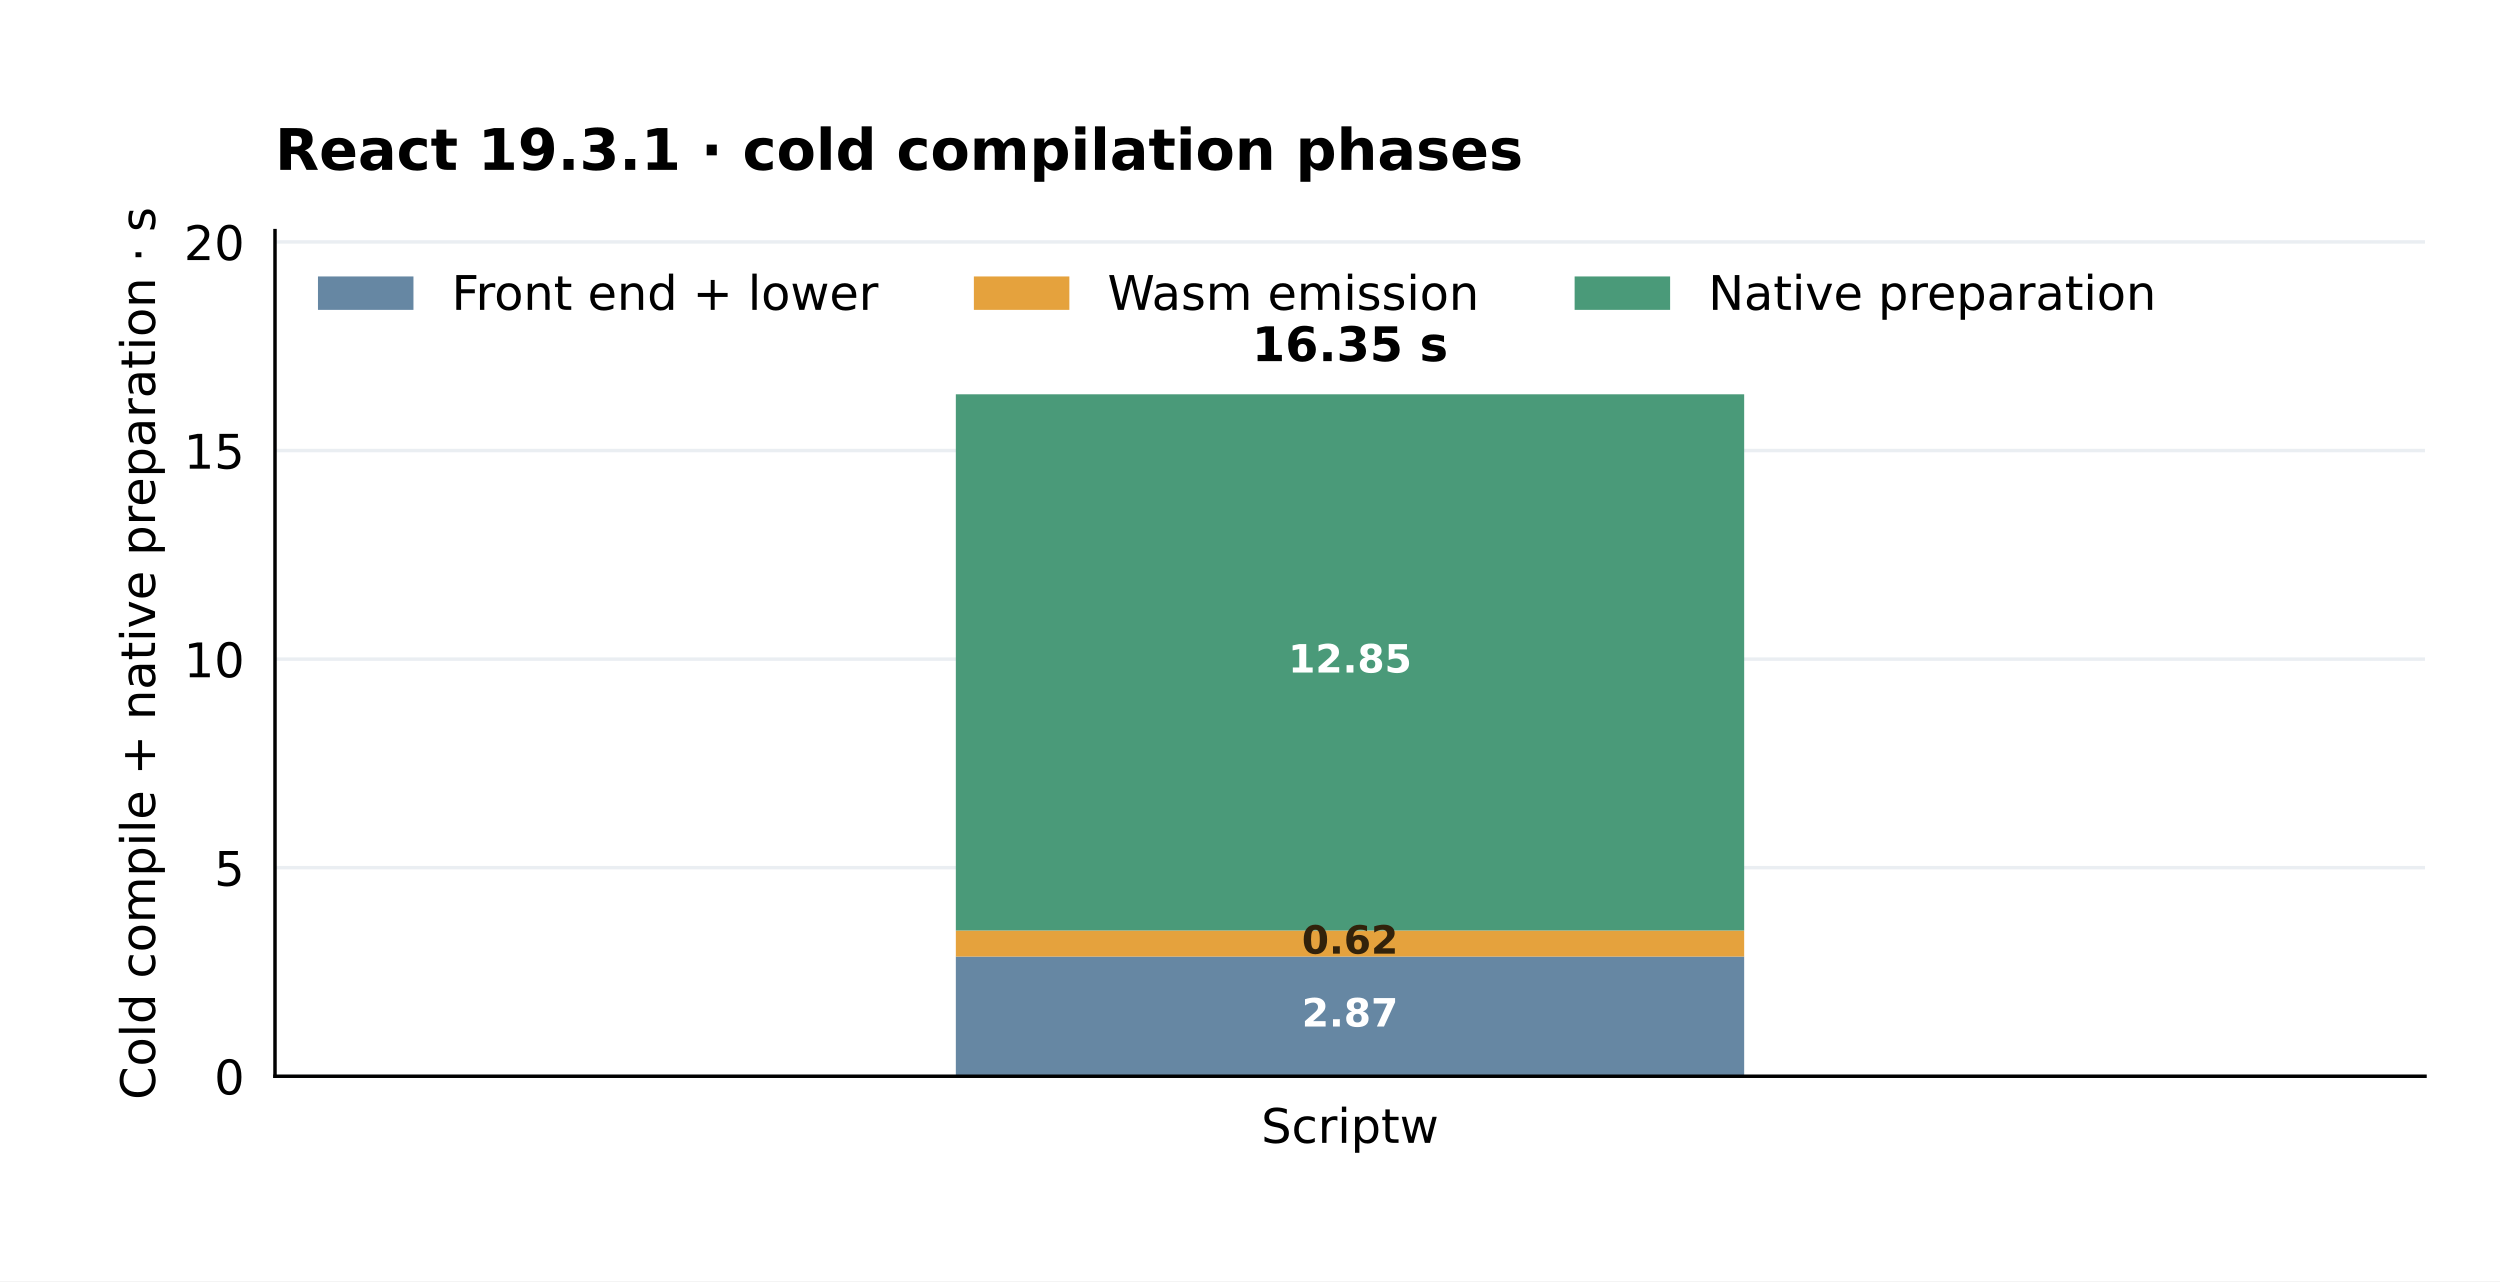
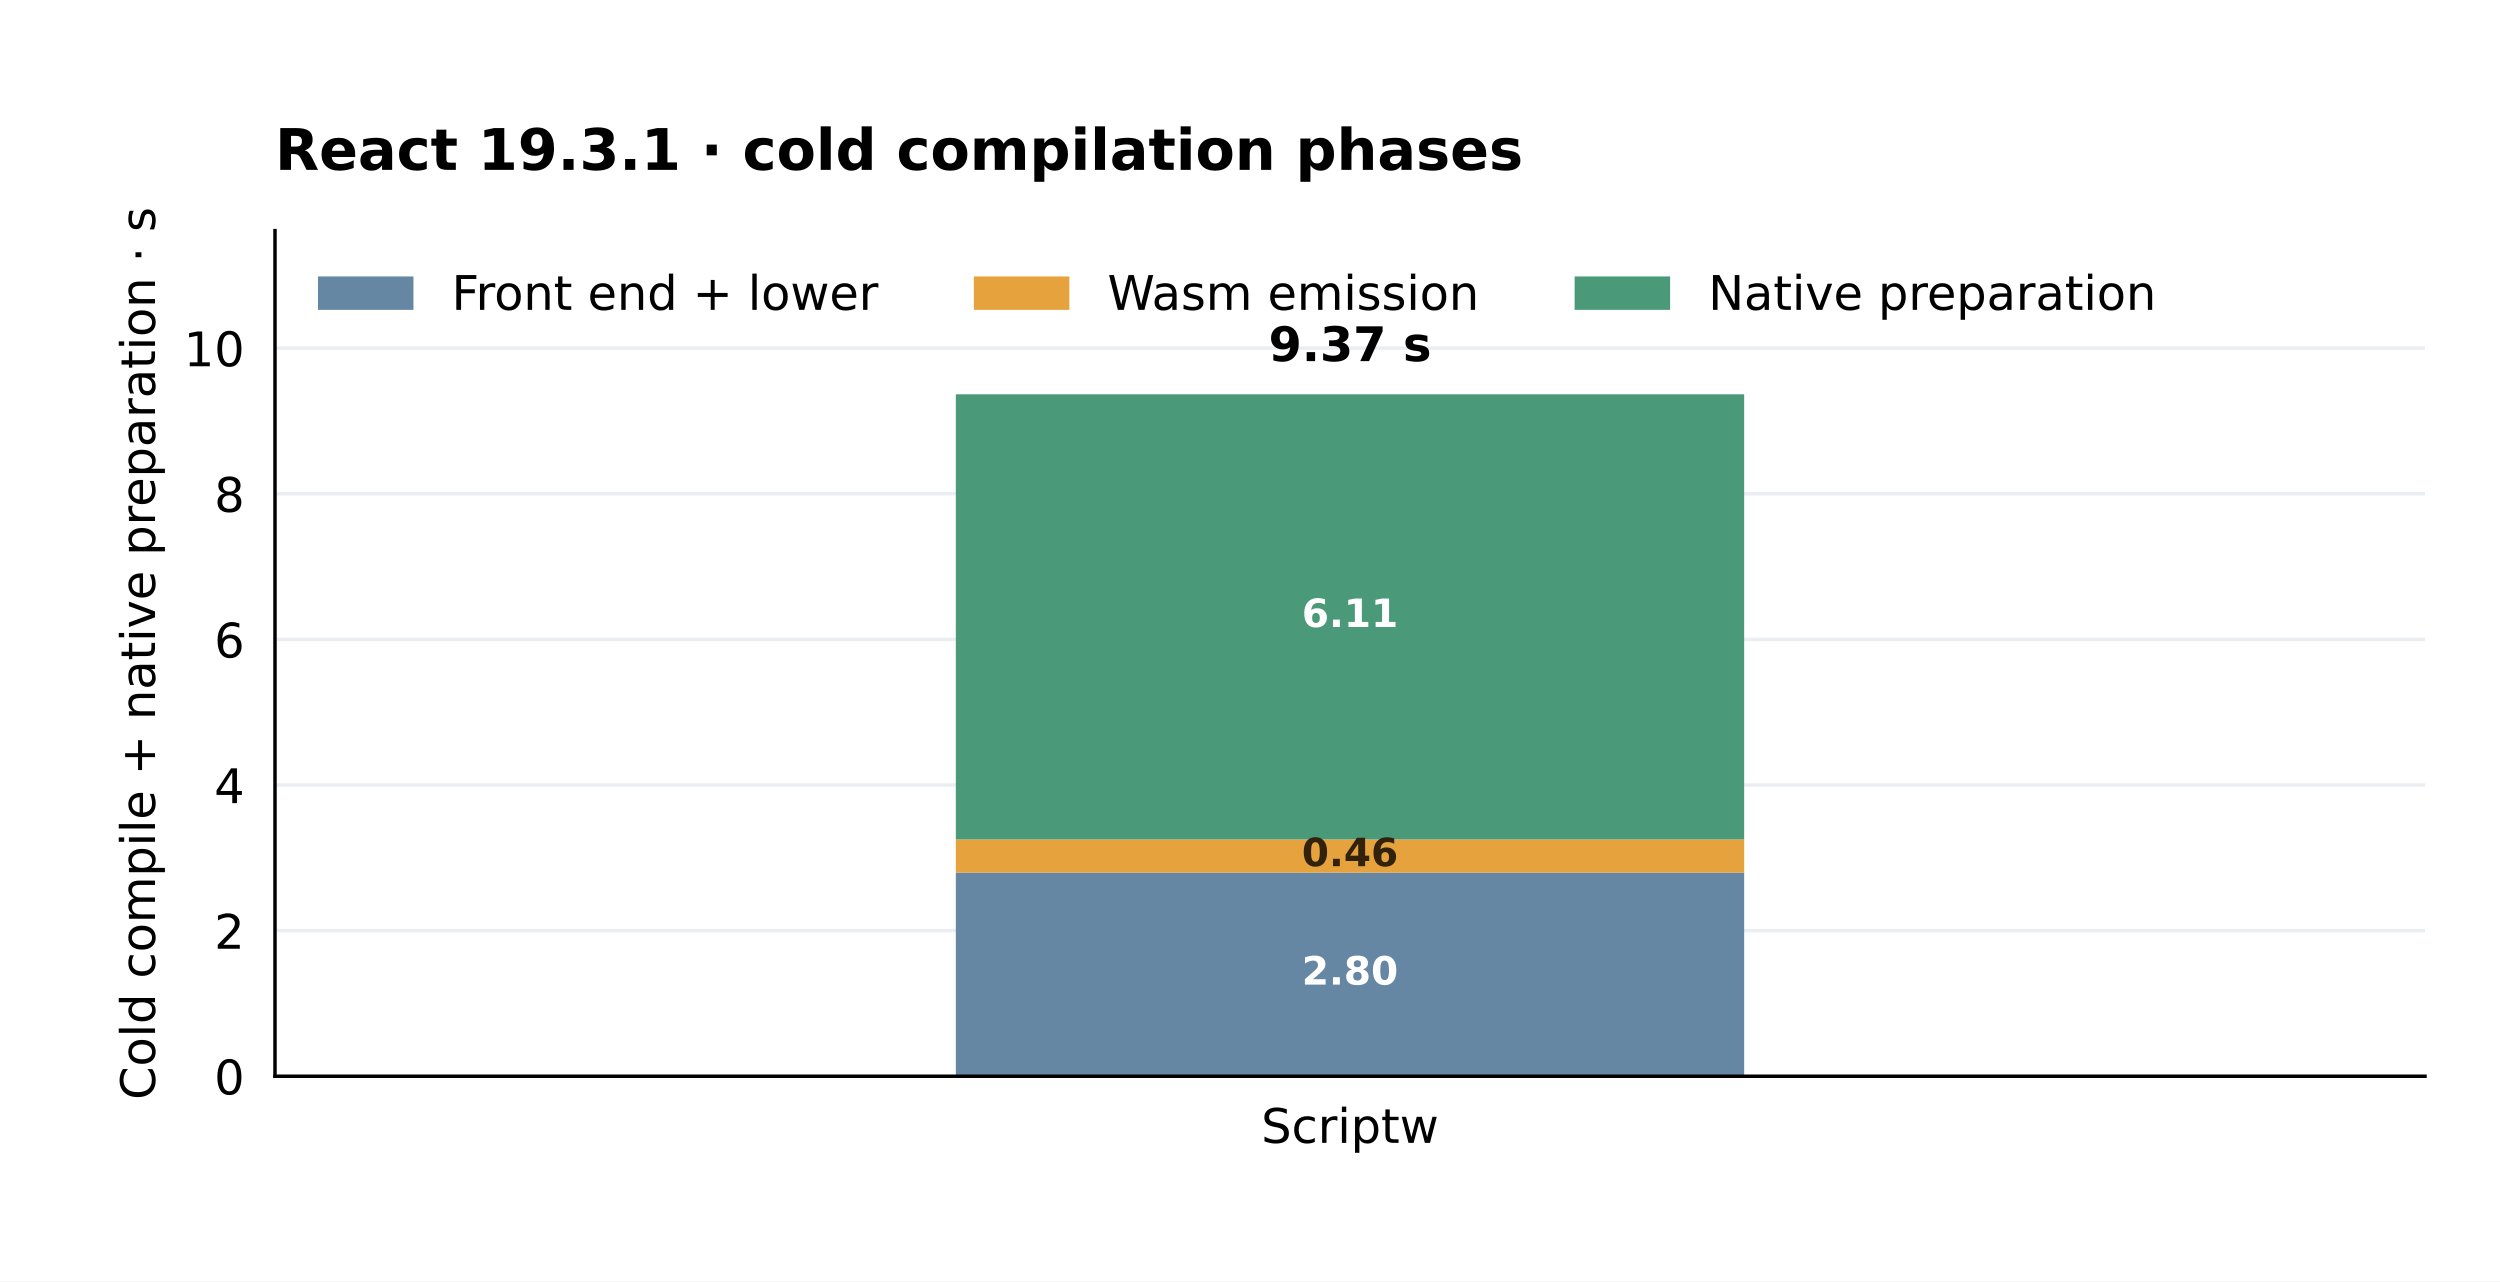
<svg xmlns="http://www.w3.org/2000/svg" width="576pt" height="295.2pt" viewBox="0 0 576 295.2" version="1.1">
  <defs>
    <style type="text/css">*{stroke-linejoin: round; stroke-linecap: butt}</style>
  </defs>
  <g id="figure_1">
    <g id="patch_1">
      <path d="M 0 295.2 L 576 295.2 L 576 0 L 0 0 z " style="fill: #ffffff" />
    </g>
    <g id="axes_1">
      <g id="patch_2">
        <path d="M 63.36 247.968 L 558.72 247.968 L 558.72 53.136 L 63.36 53.136 z " style="fill: #ffffff" />
      </g>
      <g id="matplotlib.axis_1">
        <g id="xtick_1">
          <g id="line2d_1" />
          <g id="text_1">
            <text style="font-size: 11px; font-family: 'DejaVu Sans'; text-anchor: middle" x="311.04" y="263.326" transform="rotate(-0 311.04 263.3263)">Scriptw</text>
          </g>
        </g>
      </g>
      <g id="matplotlib.axis_2">
        <g id="ytick_1">
          <g id="line2d_2">
            <path d="M 63.36 247.968 L 558.72 247.968 " clip-path="url(#pc5acb95793)" style="fill: none; stroke: #eaeef2; stroke-width: 0.8; stroke-linecap: square" />
          </g>
          <g id="line2d_3" />
          <g id="text_2">
            <text style="font-size: 11px; font-family: 'DejaVu Sans'; text-anchor: end" x="56.36" y="252.147" transform="rotate(-0 56.36 252.1467)">0</text>
          </g>
        </g>
        <g id="ytick_2">
          <g id="line2d_4">
-             <path d="M 63.36 199.913 L 558.72 199.913 " clip-path="url(#pc5acb95793)" style="fill: none; stroke: #eaeef2; stroke-width: 0.8; stroke-linecap: square" />
+             <path d="M 63.36 214.416 L 558.72 214.416 " clip-path="url(#pc5acb95793)" style="fill: none; stroke: #eaeef2; stroke-width: 0.8; stroke-linecap: square" />
          </g>
          <g id="line2d_5" />
          <g id="text_3">
-             <text style="font-size: 11px; font-family: 'DejaVu Sans'; text-anchor: end" x="56.36" y="204.091" transform="rotate(-0 56.36 204.0914)">5</text>
+             <text style="font-size: 11px; font-family: 'DejaVu Sans'; text-anchor: end" x="56.36" y="218.594" transform="rotate(-0 56.36 218.5942)">2</text>
          </g>
        </g>
        <g id="ytick_3">
          <g id="line2d_6">
-             <path d="M 63.36 151.857 L 558.72 151.857 " clip-path="url(#pc5acb95793)" style="fill: none; stroke: #eaeef2; stroke-width: 0.8; stroke-linecap: square" />
+             <path d="M 63.36 180.863 L 558.72 180.863 " clip-path="url(#pc5acb95793)" style="fill: none; stroke: #eaeef2; stroke-width: 0.8; stroke-linecap: square" />
          </g>
          <g id="line2d_7" />
          <g id="text_4">
-             <text style="font-size: 11px; font-family: 'DejaVu Sans'; text-anchor: end" x="56.36" y="156.036" transform="rotate(-0 56.36 156.0361)">10</text>
+             <text style="font-size: 11px; font-family: 'DejaVu Sans'; text-anchor: end" x="56.36" y="185.042" transform="rotate(-0 56.36 185.0417)">4</text>
          </g>
        </g>
        <g id="ytick_4">
          <g id="line2d_8">
-             <path d="M 63.36 103.802 L 558.72 103.802 " clip-path="url(#pc5acb95793)" style="fill: none; stroke: #eaeef2; stroke-width: 0.8; stroke-linecap: square" />
+             <path d="M 63.36 147.311 L 558.72 147.311 " clip-path="url(#pc5acb95793)" style="fill: none; stroke: #eaeef2; stroke-width: 0.8; stroke-linecap: square" />
          </g>
          <g id="line2d_9" />
          <g id="text_5">
-             <text style="font-size: 11px; font-family: 'DejaVu Sans'; text-anchor: end" x="56.36" y="107.981" transform="rotate(-0 56.36 107.9808)">15</text>
+             <text style="font-size: 11px; font-family: 'DejaVu Sans'; text-anchor: end" x="56.36" y="151.489" transform="rotate(-0 56.36 151.4892)">6</text>
          </g>
        </g>
        <g id="ytick_5">
          <g id="line2d_10">
-             <path d="M 63.36 55.747 L 558.72 55.747 " clip-path="url(#pc5acb95793)" style="fill: none; stroke: #eaeef2; stroke-width: 0.8; stroke-linecap: square" />
+             <path d="M 63.36 113.758 L 558.72 113.758 " clip-path="url(#pc5acb95793)" style="fill: none; stroke: #eaeef2; stroke-width: 0.8; stroke-linecap: square" />
          </g>
          <g id="line2d_11" />
          <g id="text_6">
-             <text style="font-size: 11px; font-family: 'DejaVu Sans'; text-anchor: end" x="56.36" y="59.925" transform="rotate(-0 56.36 59.92548)">20</text>
+             <text style="font-size: 11px; font-family: 'DejaVu Sans'; text-anchor: end" x="56.36" y="117.937" transform="rotate(-0 56.36 117.9367)">8</text>
          </g>
        </g>
-         <g id="text_7">
+         <g id="ytick_6">
+           <g id="line2d_12">
+             <path d="M 63.36 80.206 L 558.72 80.206 " clip-path="url(#pc5acb95793)" style="fill: none; stroke: #eaeef2; stroke-width: 0.8; stroke-linecap: square" />
+           </g>
+           <g id="line2d_13" />
+           <g id="text_7">
+             <text style="font-size: 11px; font-family: 'DejaVu Sans'; text-anchor: end" x="56.36" y="84.384" transform="rotate(-0 56.36 84.38424)">10</text>
+           </g>
+         </g>
+         <g id="text_8">
          <text style="font-size: 11px; font-family: 'DejaVu Sans'; text-anchor: middle" x="35.72" y="150.552" transform="rotate(-90 35.71992 150.552)">Cold compile + native preparation · s</text>
        </g>
      </g>
      <g id="patch_3">
-         <path d="M 220.224 247.968 L 401.856 247.968 L 401.856 220.391 L 220.224 220.391 z " clip-path="url(#pc5acb95793)" style="fill: #6687a3" />
+         <path d="M 220.224 247.968 L 401.856 247.968 L 401.856 201.054 L 220.224 201.054 z " clip-path="url(#pc5acb95793)" style="fill: #6687a3" />
      </g>
      <g id="patch_4">
-         <path d="M 220.224 220.391 L 401.856 220.391 L 401.856 214.386 L 220.224 214.386 z " clip-path="url(#pc5acb95793)" style="fill: #e5a23d" />
+         <path d="M 220.224 201.054 L 401.856 201.054 L 401.856 193.406 L 220.224 193.406 z " clip-path="url(#pc5acb95793)" style="fill: #e5a23d" />
      </g>
      <g id="patch_5">
-         <path d="M 220.224 214.386 L 401.856 214.386 L 401.856 90.845 L 220.224 90.845 z " clip-path="url(#pc5acb95793)" style="fill: #4a9a79" />
+         <path d="M 220.224 193.406 L 401.856 193.406 L 401.856 90.845 L 220.224 90.845 z " clip-path="url(#pc5acb95793)" style="fill: #4a9a79" />
      </g>
      <g id="patch_6">
        <path d="M 63.36 247.968 L 63.36 53.136 " style="fill: none; stroke: #000000; stroke-width: 0.8; stroke-linejoin: miter; stroke-linecap: square" />
      </g>
      <g id="patch_7">
        <path d="M 63.36 247.968 L 558.72 247.968 " style="fill: none; stroke: #000000; stroke-width: 0.8; stroke-linejoin: miter; stroke-linecap: square" />
      </g>
-       <g id="text_8">
-         <text style="font-weight: 700; font-size: 9px; font-family: 'DejaVu Sans'; text-anchor: middle; fill: #ffffff" x="311.04" y="236.517" transform="rotate(-0 311.04 236.5173)">2.87</text>
-       </g>
      <g id="text_9">
-         <text style="font-weight: 700; font-size: 9px; font-family: 'DejaVu Sans'; text-anchor: middle; fill: #32220b" x="311.04" y="219.726" transform="rotate(-0 311.04 219.726)">0.62</text>
+         <text style="font-weight: 700; font-size: 9px; font-family: 'DejaVu Sans'; text-anchor: middle; fill: #ffffff" x="311.04" y="226.849" transform="rotate(-0 311.04 226.8487)">2.80</text>
      </g>
      <g id="text_10">
-         <text style="font-weight: 700; font-size: 9px; font-family: 'DejaVu Sans'; text-anchor: middle; fill: #ffffff" x="311.04" y="154.953" transform="rotate(-0 311.04 154.9534)">12.85</text>
+         <text style="font-weight: 700; font-size: 9px; font-family: 'DejaVu Sans'; text-anchor: middle; fill: #32220b" x="311.04" y="199.568" transform="rotate(-0 311.04 199.5679)">0.46</text>
      </g>
      <g id="text_11">
-         <text style="font-weight: 700; font-size: 11px; font-family: 'DejaVu Sans'; text-anchor: middle" x="311.04" y="83.203" transform="rotate(-0 311.04 83.20284)">16.35 s</text>
+         <text style="font-weight: 700; font-size: 9px; font-family: 'DejaVu Sans'; text-anchor: middle; fill: #ffffff" x="311.04" y="144.464" transform="rotate(-0 311.04 144.4638)">6.11</text>
      </g>
      <g id="text_12">
+         <text style="font-weight: 700; font-size: 11px; font-family: 'DejaVu Sans'; text-anchor: middle" x="311.04" y="83.203" transform="rotate(-0 311.04 83.20284)">9.37 s</text>
+       </g>
+       <g id="text_13">
        <text style="font-weight: 700; font-size: 13.2px; font-family: 'DejaVu Sans'; text-anchor: start" x="63.36" y="39.136" transform="rotate(-0 63.36 39.136)">React 19.3.1 · cold compilation phases</text>
      </g>
      <g id="legend_1">
        <g id="patch_8">
          <path d="M 73.26 71.394 L 95.26 71.394 L 95.26 63.694 L 73.26 63.694 z " style="fill: #6687a3" />
        </g>
-         <g id="text_13">
+         <g id="text_14">
          <text style="font-size: 11px; font-family: 'DejaVu Sans'; text-anchor: start" x="104.06" y="71.394" transform="rotate(-0 104.06 71.39428)">Front end + lower</text>
        </g>
        <g id="patch_9">
          <path d="M 224.381 71.394 L 246.381 71.394 L 246.381 63.694 L 224.381 63.694 z " style="fill: #e5a23d" />
        </g>
-         <g id="text_14">
+         <g id="text_15">
          <text style="font-size: 11px; font-family: 'DejaVu Sans'; text-anchor: start" x="255.181" y="71.394" transform="rotate(-0 255.1811 71.39428)">Wasm emission</text>
        </g>
        <g id="patch_10">
          <path d="M 362.794 71.394 L 384.794 71.394 L 384.794 63.694 L 362.794 63.694 z " style="fill: #4a9a79" />
        </g>
-         <g id="text_15">
+         <g id="text_16">
          <text style="font-size: 11px; font-family: 'DejaVu Sans'; text-anchor: start" x="393.594" y="71.394" transform="rotate(-0 393.5938 71.39428)">Native preparation</text>
        </g>
      </g>
    </g>
  </g>
  <defs>
    <clipPath id="pc5acb95793">
      <rect x="63.36" y="53.136" width="495.36" height="194.832" />
    </clipPath>
  </defs>
</svg>
